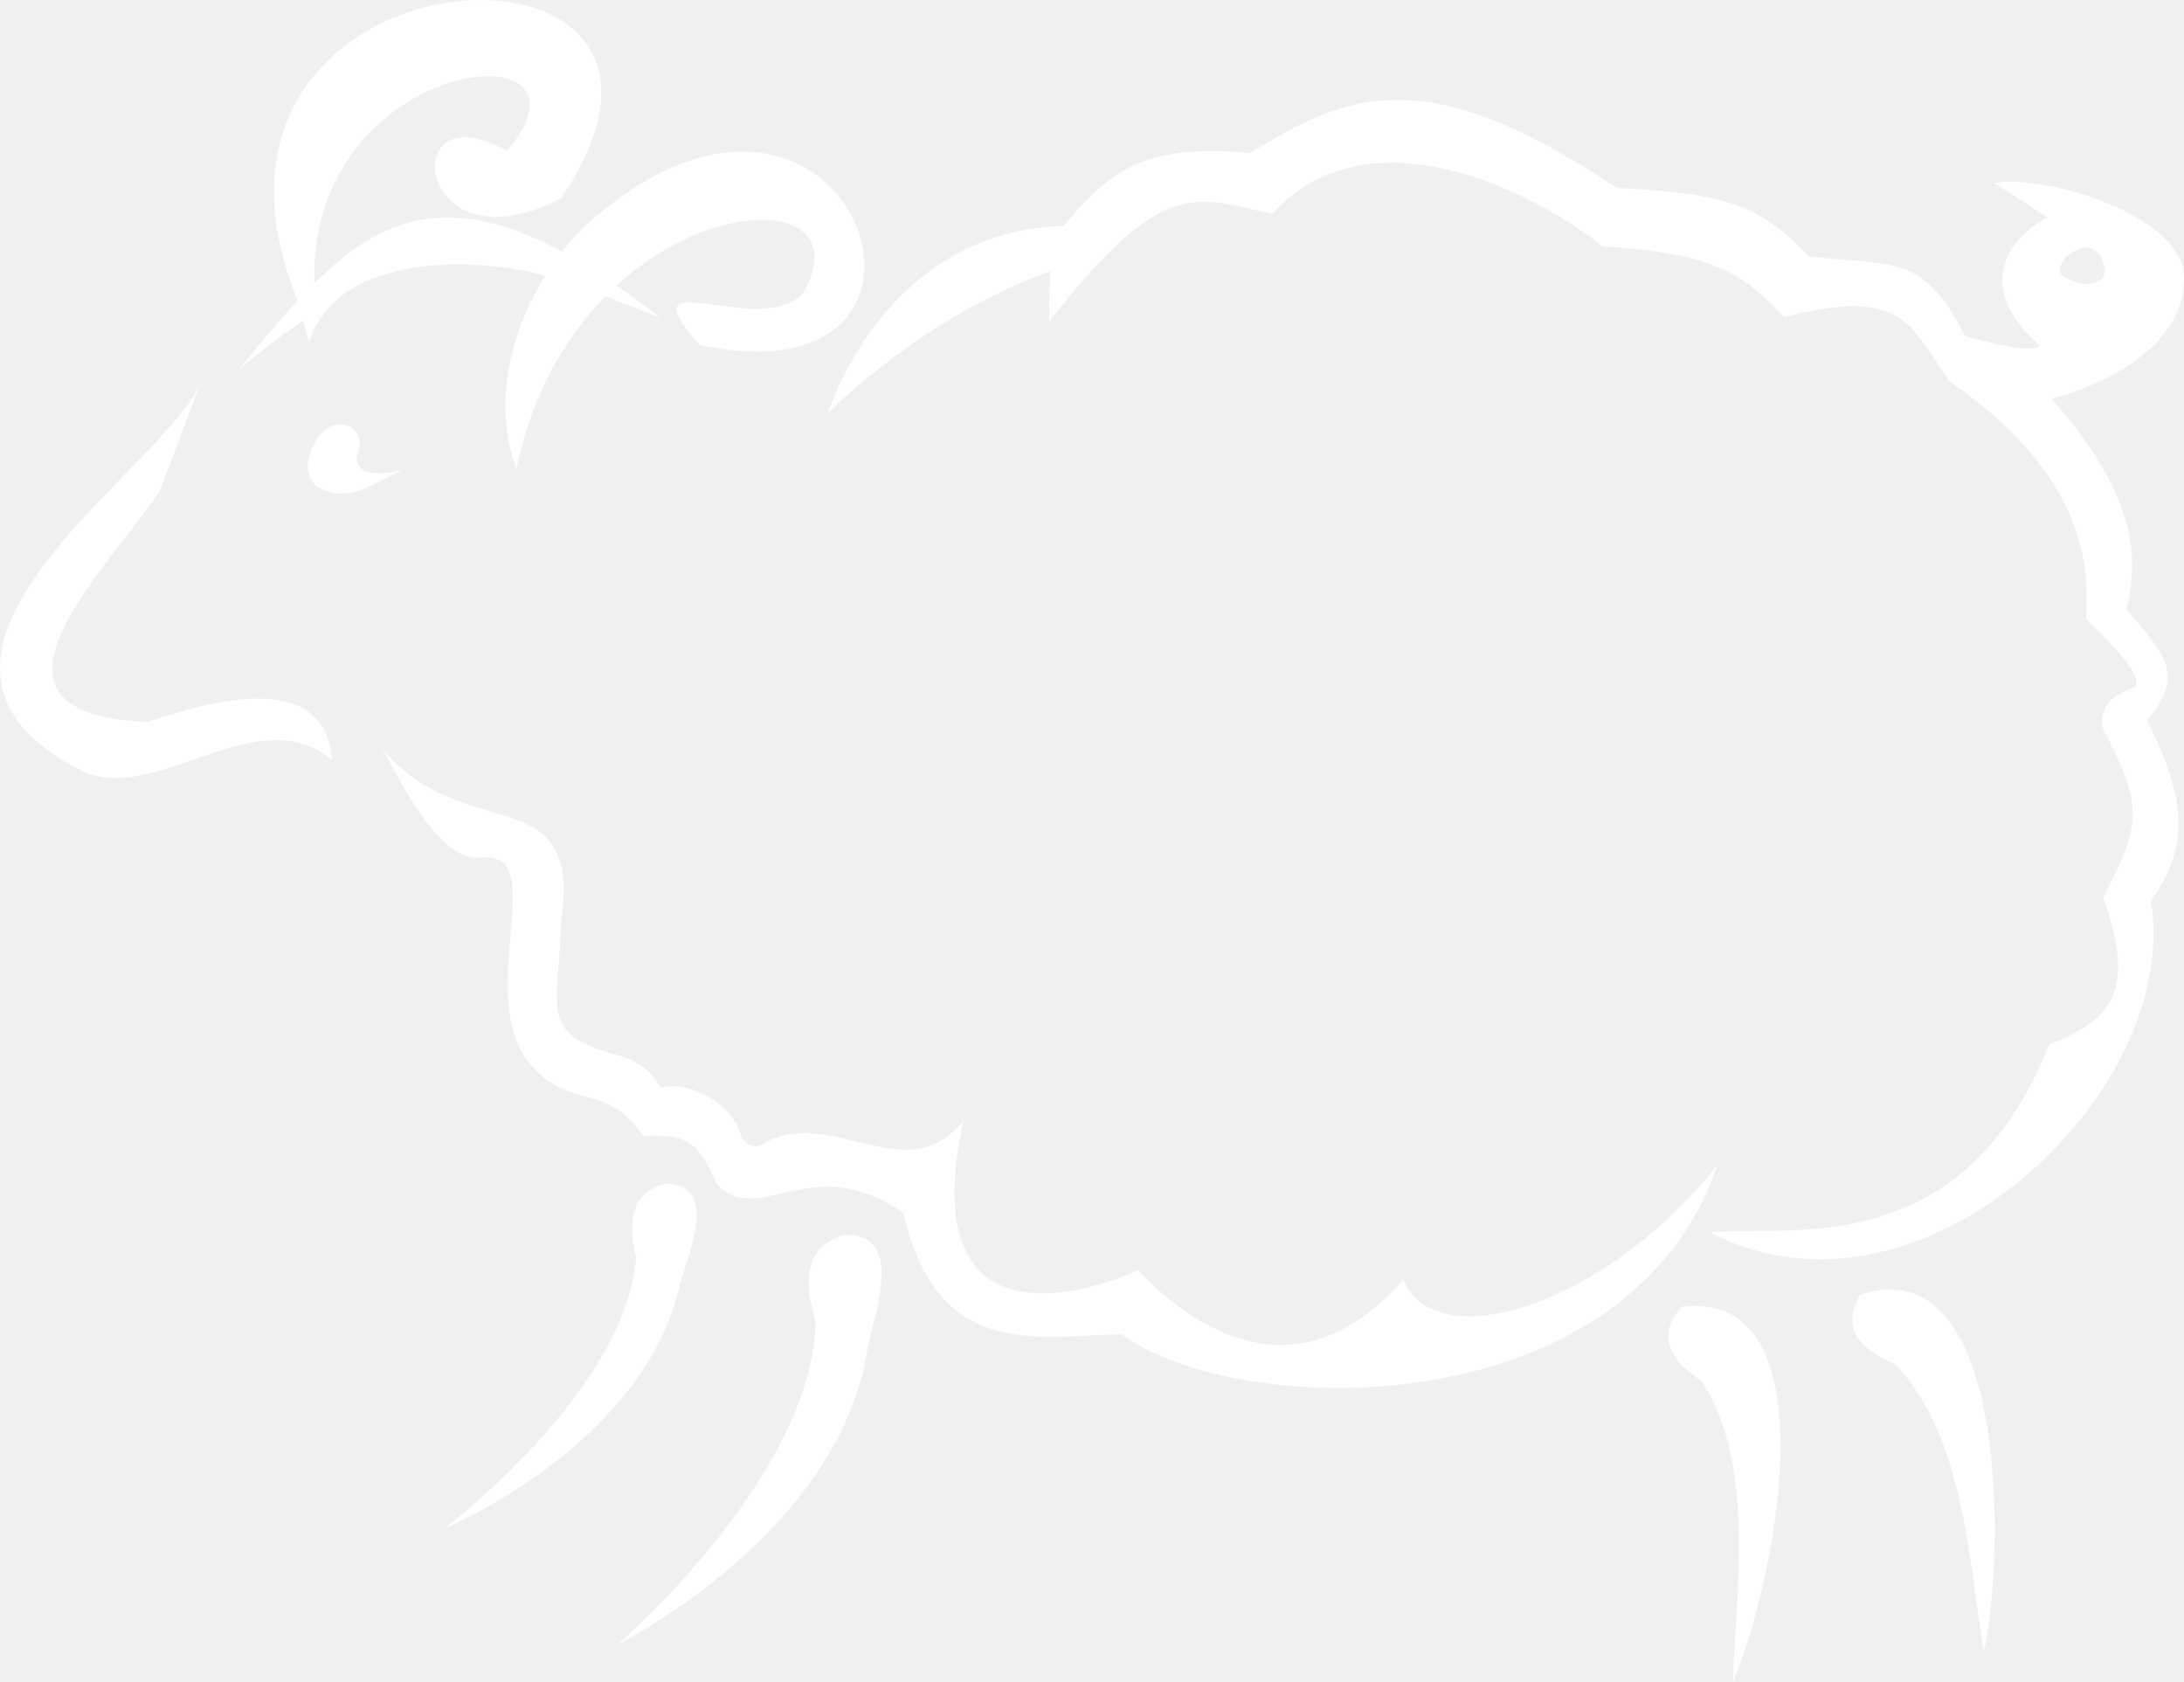
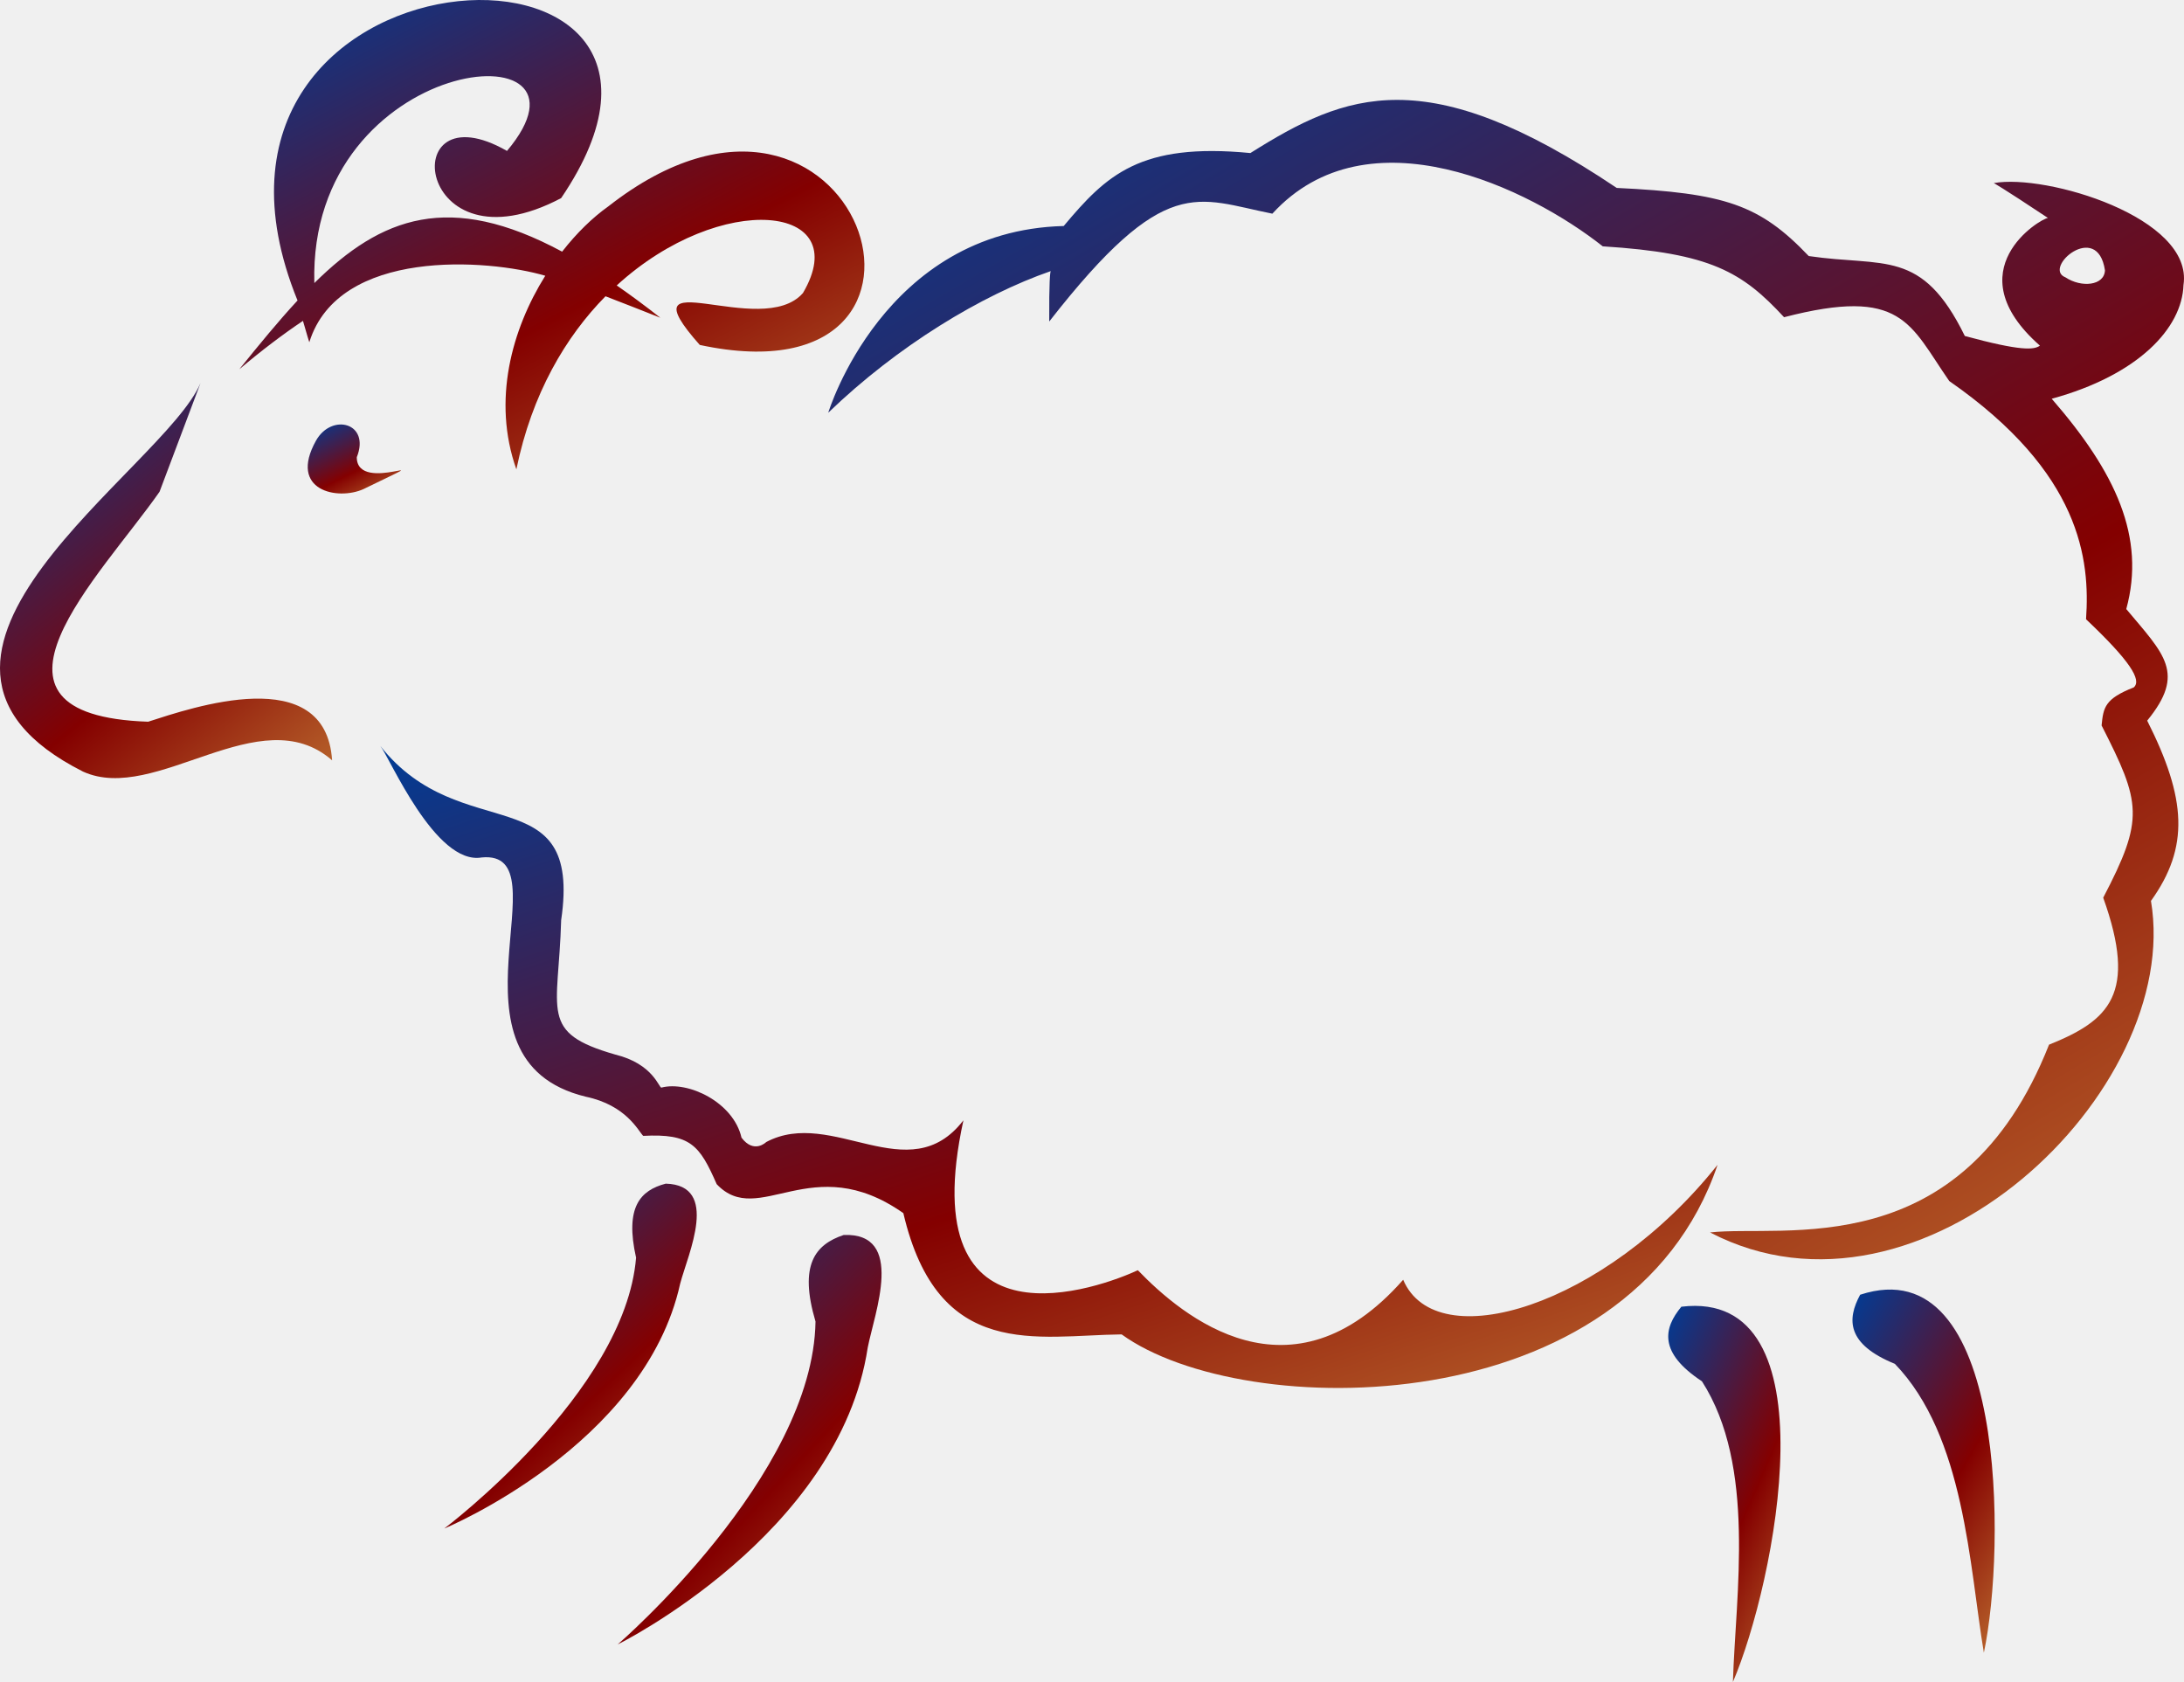
<svg xmlns="http://www.w3.org/2000/svg" version="1.1" x="0px" y="0px" width="977.23px" height="752.46px" viewBox="0 0 977.23 752.46" style="overflow:visible;enable-background:new 0 0 977.23 752.46;" xml:space="preserve">
  <style type="text/css">
- 	.st0{fill-rule:evenodd;clip-rule:evenodd;fill:white;}
+ 	.st0{fill-rule:evenodd;clip-rule:evenodd;}
</style>
  <defs>
- </defs>
-   <path class="st0" d="M170.2,333.75c4.07,4.94,24.6,53.49,45.36,49.84c37.89-3.57-21.44,90.52,46.56,107.04  c18.19,3.82,23.48,15.35,25.68,17.52c21.15-1.13,25.24,4.15,32.88,21.6c18.88,20,42.51-15.86,83.52,12.97  c15.54,66.41,59.71,54.65,97.68,54.24c54.39,39.32,227.15,40.54,266.64-75.85c-50.54,63.5-125.86,86.25-140.67,51.41  c-50.24,57.03-98.75,16.45-118.72-4.27c-15.82,7.37-101.3,39.69-78.05-67.06c-24.39,31.66-58.66-5.97-88.22,9.71  c0,0.01-5.47,5.48-11.07-1.95c-3.63-15.88-23.93-25.53-35.83-22.4c-1.11,0.3-3.55-10.6-20.67-14.78  c-34.3-9.84-25.35-18.99-24.2-60.11C260.58,346.9,206.3,379.52,170.2,333.75z" />
-   <path class="st0" d="M89.74,171.31c0,0-14.62,38.84-18.35,48.68c-26.33,37.75-90.52,99.98-5.1,102.88  c19.49-6.26,79.45-26.99,82.31,17.27c-32.23-28.16-78.91,19.89-111.46,5.04C-64.68,293.76,73.37,210.1,89.74,171.31z" />
-   <path class="st0" d="M141.4,197.11c7.03-12.47,24.42-7.98,18.24,7.44l0,0c0.04,17.38,42.39-4.95,3.03,14.24  C151.19,224.04,128.86,219.55,141.4,197.11z" />
-   <path class="st0" d="M977,127.49c4.61-30.24-61.64-49.85-84.88-45.58c0,0,2.98,1.48,24.24,15.6c-3.08,0.1-42,23.29-3.6,57.12  c-2.63,1.91-8.44,2.52-33.6-4.32c-19.26-39.29-36.07-30.78-69.84-35.76c-21.97-23.05-37.51-28.16-85.92-30.48  c-85.3-57.27-121.09-42.53-163.92-15.6c-49.47-4.79-64.5,9.95-83.52,32.64c-80.62,2.04-105.36,83.52-105.36,83.52  c30.97-29.86,68.51-52.59,99.57-63.35c-0.29,0.24-0.79,4.75-0.69,22.55c52.11-66.74,65.92-54.95,99.84-48.24  c42.77-46.76,115.33-11.12,147.83,14.61c48.4,3.04,62.43,11.5,81.13,31.71c53-13.72,56.18,3.02,73.92,28.56  c59.05,41.03,63.03,79.93,61.2,106.56c19.56,18.51,25.07,27.21,21.36,30.48c-12.93,5.11-13.62,8.9-14.4,17.04  c17.67,34.69,19.22,41.65,0.72,77.04c15.44,43.14,2.64,54.96-24.24,65.76c-39.05,98.94-119.19,80.29-151.68,84  c94.52,49.2,211.59-63.17,197.29-148.32c17.23-24.02,15.94-45.68-1.69-80.64c17.41-21.31,7.67-29.58-9.36-49.92  c8.79-32.14-4.73-61.16-33.36-94.08C956.83,167.79,976.38,146.76,977,127.49z M924.16,124.06c-10.43-4.1,14.3-25.66,17.7-3.14  C941.6,127.81,931.32,128.82,924.16,124.06z" />
-   <path class="st0" d="M377.51,552.48c-12.8,4.29-20.11,13.37-12.61,38.72c-1.04,69.09-88.51,144.46-88.51,144.46  s99.21-49.03,111.88-132.82C391.3,587.35,405.24,551.41,377.51,552.48z" />
-   <path class="st0" d="M297.89,529.52c-11.44,3.01-18.36,10.52-13.28,33.12c-4.94,60.35-85.8,121.16-85.8,121.16  s89.59-37.09,105.55-109.62C307.91,560.82,322.19,530.21,297.89,529.52z" />
-   <path class="st0" d="M832.32,579.22c-5.94,10.99-6.11,22.11,15.54,30.92c31.27,32.43,33.32,90.34,39.82,129.24  C897.61,692.61,897.99,557.66,832.32,579.22L832.32,579.22z" />
-   <path class="st0" d="M752.32,584.58c-7.97,9.62-10.31,20.5,9.21,33.36c24.35,37.9,15.07,95.11,13.86,134.52  C794.26,708.52,820.94,576.23,752.32,584.58L752.32,584.58z" />
-   <path class="st0" d="M272.11,92.39c-6.92,4.91-14.06,11.82-20.59,20.19c-50.48-27.16-80.96-15.49-110.87,14.05  c-2.82-103.05,134.04-115.88,86.2-59.11c-50.55-28.97-41.22,55.7,24.23,21.11C339.96-42.25,66.67-29.15,133.13,134.43  c-8.46,9.13-17,19.54-26.05,30.76c10.1-8.51,19.55-15.67,28.48-21.65c1.66,5.91,2.84,9.57,2.84,9.57  c13.1-42.24,79.95-37.3,105.58-29.75c-14.97,23.95-23.84,55.81-12.93,86.62c6.95-33.93,22.14-59.44,39.88-77.44  c7.82,2.98,15.95,6.23,24.55,9.61c-6.8-5.34-13.3-10.14-19.53-14.45c46.69-42.71,106.7-36.39,83.33,3.39  c-18.54,21.27-81.06-16.11-46.17,23.22C442.41,182.07,384.06,4.65,272.11,92.39z" />
+     <linearGradient spreadMethod="pad" id="gradient" x1="80%" y1="116%" x2="0%" y2="0%">
+       <stop offset="0" style="stop-color:#ba682d;stop-opacity:1;" />
+       <stop offset="40%" style="stop-color:#840000;stop-opacity:1;" />
+       <stop offset="100%" style="stop-color:#003c96;stop-opacity:1;" />
+     </linearGradient>
+   </defs>
+   <path fill="url(#gradient)" class="st0" d="M170.2,333.75c4.07,4.94,24.6,53.49,45.36,49.84c37.89-3.57-21.44,90.52,46.56,107.04  c18.19,3.82,23.48,15.35,25.68,17.52c21.15-1.13,25.24,4.15,32.88,21.6c18.88,20,42.51-15.86,83.52,12.97  c15.54,66.41,59.71,54.65,97.68,54.24c54.39,39.32,227.15,40.54,266.64-75.85c-50.54,63.5-125.86,86.25-140.67,51.41  c-50.24,57.03-98.75,16.45-118.72-4.27c-15.82,7.37-101.3,39.69-78.05-67.06c-24.39,31.66-58.66-5.97-88.22,9.71  c0,0.01-5.47,5.48-11.07-1.95c-3.63-15.88-23.93-25.53-35.83-22.4c-1.11,0.3-3.55-10.6-20.67-14.78  c-34.3-9.84-25.35-18.99-24.2-60.11C260.58,346.9,206.3,379.52,170.2,333.75z" />
+   <path fill="url(#gradient)" class="st0" d="M89.74,171.31c0,0-14.62,38.84-18.35,48.68c-26.33,37.75-90.52,99.98-5.1,102.88  c19.49-6.26,79.45-26.99,82.31,17.27c-32.23-28.16-78.91,19.89-111.46,5.04C-64.68,293.76,73.37,210.1,89.74,171.31z" />
+   <path fill="url(#gradient)" class="st0" d="M141.4,197.11c7.03-12.47,24.42-7.98,18.24,7.44l0,0c0.04,17.38,42.39-4.95,3.03,14.24  C151.19,224.04,128.86,219.55,141.4,197.11z" />
+   <path fill="url(#gradient)" class="st0" d="M977,127.49c4.61-30.24-61.64-49.85-84.88-45.58c0,0,2.98,1.48,24.24,15.6c-3.08,0.1-42,23.29-3.6,57.12  c-2.63,1.91-8.44,2.52-33.6-4.32c-19.26-39.29-36.07-30.78-69.84-35.76c-21.97-23.05-37.51-28.16-85.92-30.48  c-85.3-57.27-121.09-42.53-163.92-15.6c-49.47-4.79-64.5,9.95-83.52,32.64c-80.62,2.04-105.36,83.52-105.36,83.52  c30.97-29.86,68.51-52.59,99.57-63.35c-0.29,0.24-0.79,4.75-0.69,22.55c52.11-66.74,65.92-54.95,99.84-48.24  c42.77-46.76,115.33-11.12,147.83,14.61c48.4,3.04,62.43,11.5,81.13,31.71c53-13.72,56.18,3.02,73.92,28.56  c59.05,41.03,63.03,79.93,61.2,106.56c19.56,18.51,25.07,27.21,21.36,30.48c-12.93,5.11-13.62,8.9-14.4,17.04  c17.67,34.69,19.22,41.65,0.72,77.04c15.44,43.14,2.64,54.96-24.24,65.76c-39.05,98.94-119.19,80.29-151.68,84  c94.52,49.2,211.59-63.17,197.29-148.32c17.23-24.02,15.94-45.68-1.69-80.64c17.41-21.31,7.67-29.58-9.36-49.92  c8.79-32.14-4.73-61.16-33.36-94.08C956.83,167.79,976.38,146.76,977,127.49z M924.16,124.06c-10.43-4.1,14.3-25.66,17.7-3.14  C941.6,127.81,931.32,128.82,924.16,124.06z" />
+   <path fill="url(#gradient)" class="st0" d="M377.51,552.48c-12.8,4.29-20.11,13.37-12.61,38.72c-1.04,69.09-88.51,144.46-88.51,144.46  s99.21-49.03,111.88-132.82C391.3,587.35,405.24,551.41,377.51,552.48z" />
+   <path fill="url(#gradient)" class="st0" d="M297.89,529.52c-11.44,3.01-18.36,10.52-13.28,33.12c-4.94,60.35-85.8,121.16-85.8,121.16  s89.59-37.09,105.55-109.62C307.91,560.82,322.19,530.21,297.89,529.52z" />
+   <path fill="url(#gradient)" class="st0" d="M832.32,579.22c-5.94,10.99-6.11,22.11,15.54,30.92c31.27,32.43,33.32,90.34,39.82,129.24  C897.61,692.61,897.99,557.66,832.32,579.22L832.32,579.22z" />
+   <path fill="url(#gradient)" class="st0" d="M752.32,584.58c-7.97,9.62-10.31,20.5,9.21,33.36c24.35,37.9,15.07,95.11,13.86,134.52  C794.26,708.52,820.94,576.23,752.32,584.58L752.32,584.58z" />
+   <path fill="url(#gradient)" class="st0" d="M272.11,92.39c-6.92,4.91-14.06,11.82-20.59,20.19c-50.48-27.16-80.96-15.49-110.87,14.05  c-2.82-103.05,134.04-115.88,86.2-59.11c-50.55-28.97-41.22,55.7,24.23,21.11C339.96-42.25,66.67-29.15,133.13,134.43  c-8.46,9.13-17,19.54-26.05,30.76c10.1-8.51,19.55-15.67,28.48-21.65c1.66,5.91,2.84,9.57,2.84,9.57  c13.1-42.24,79.95-37.3,105.58-29.75c-14.97,23.95-23.84,55.81-12.93,86.62c6.95-33.93,22.14-59.44,39.88-77.44  c7.82,2.98,15.95,6.23,24.55,9.61c-6.8-5.34-13.3-10.14-19.53-14.45c46.69-42.71,106.7-36.39,83.33,3.39  c-18.54,21.27-81.06-16.11-46.17,23.22C442.41,182.07,384.06,4.65,272.11,92.39z" />
</svg>
